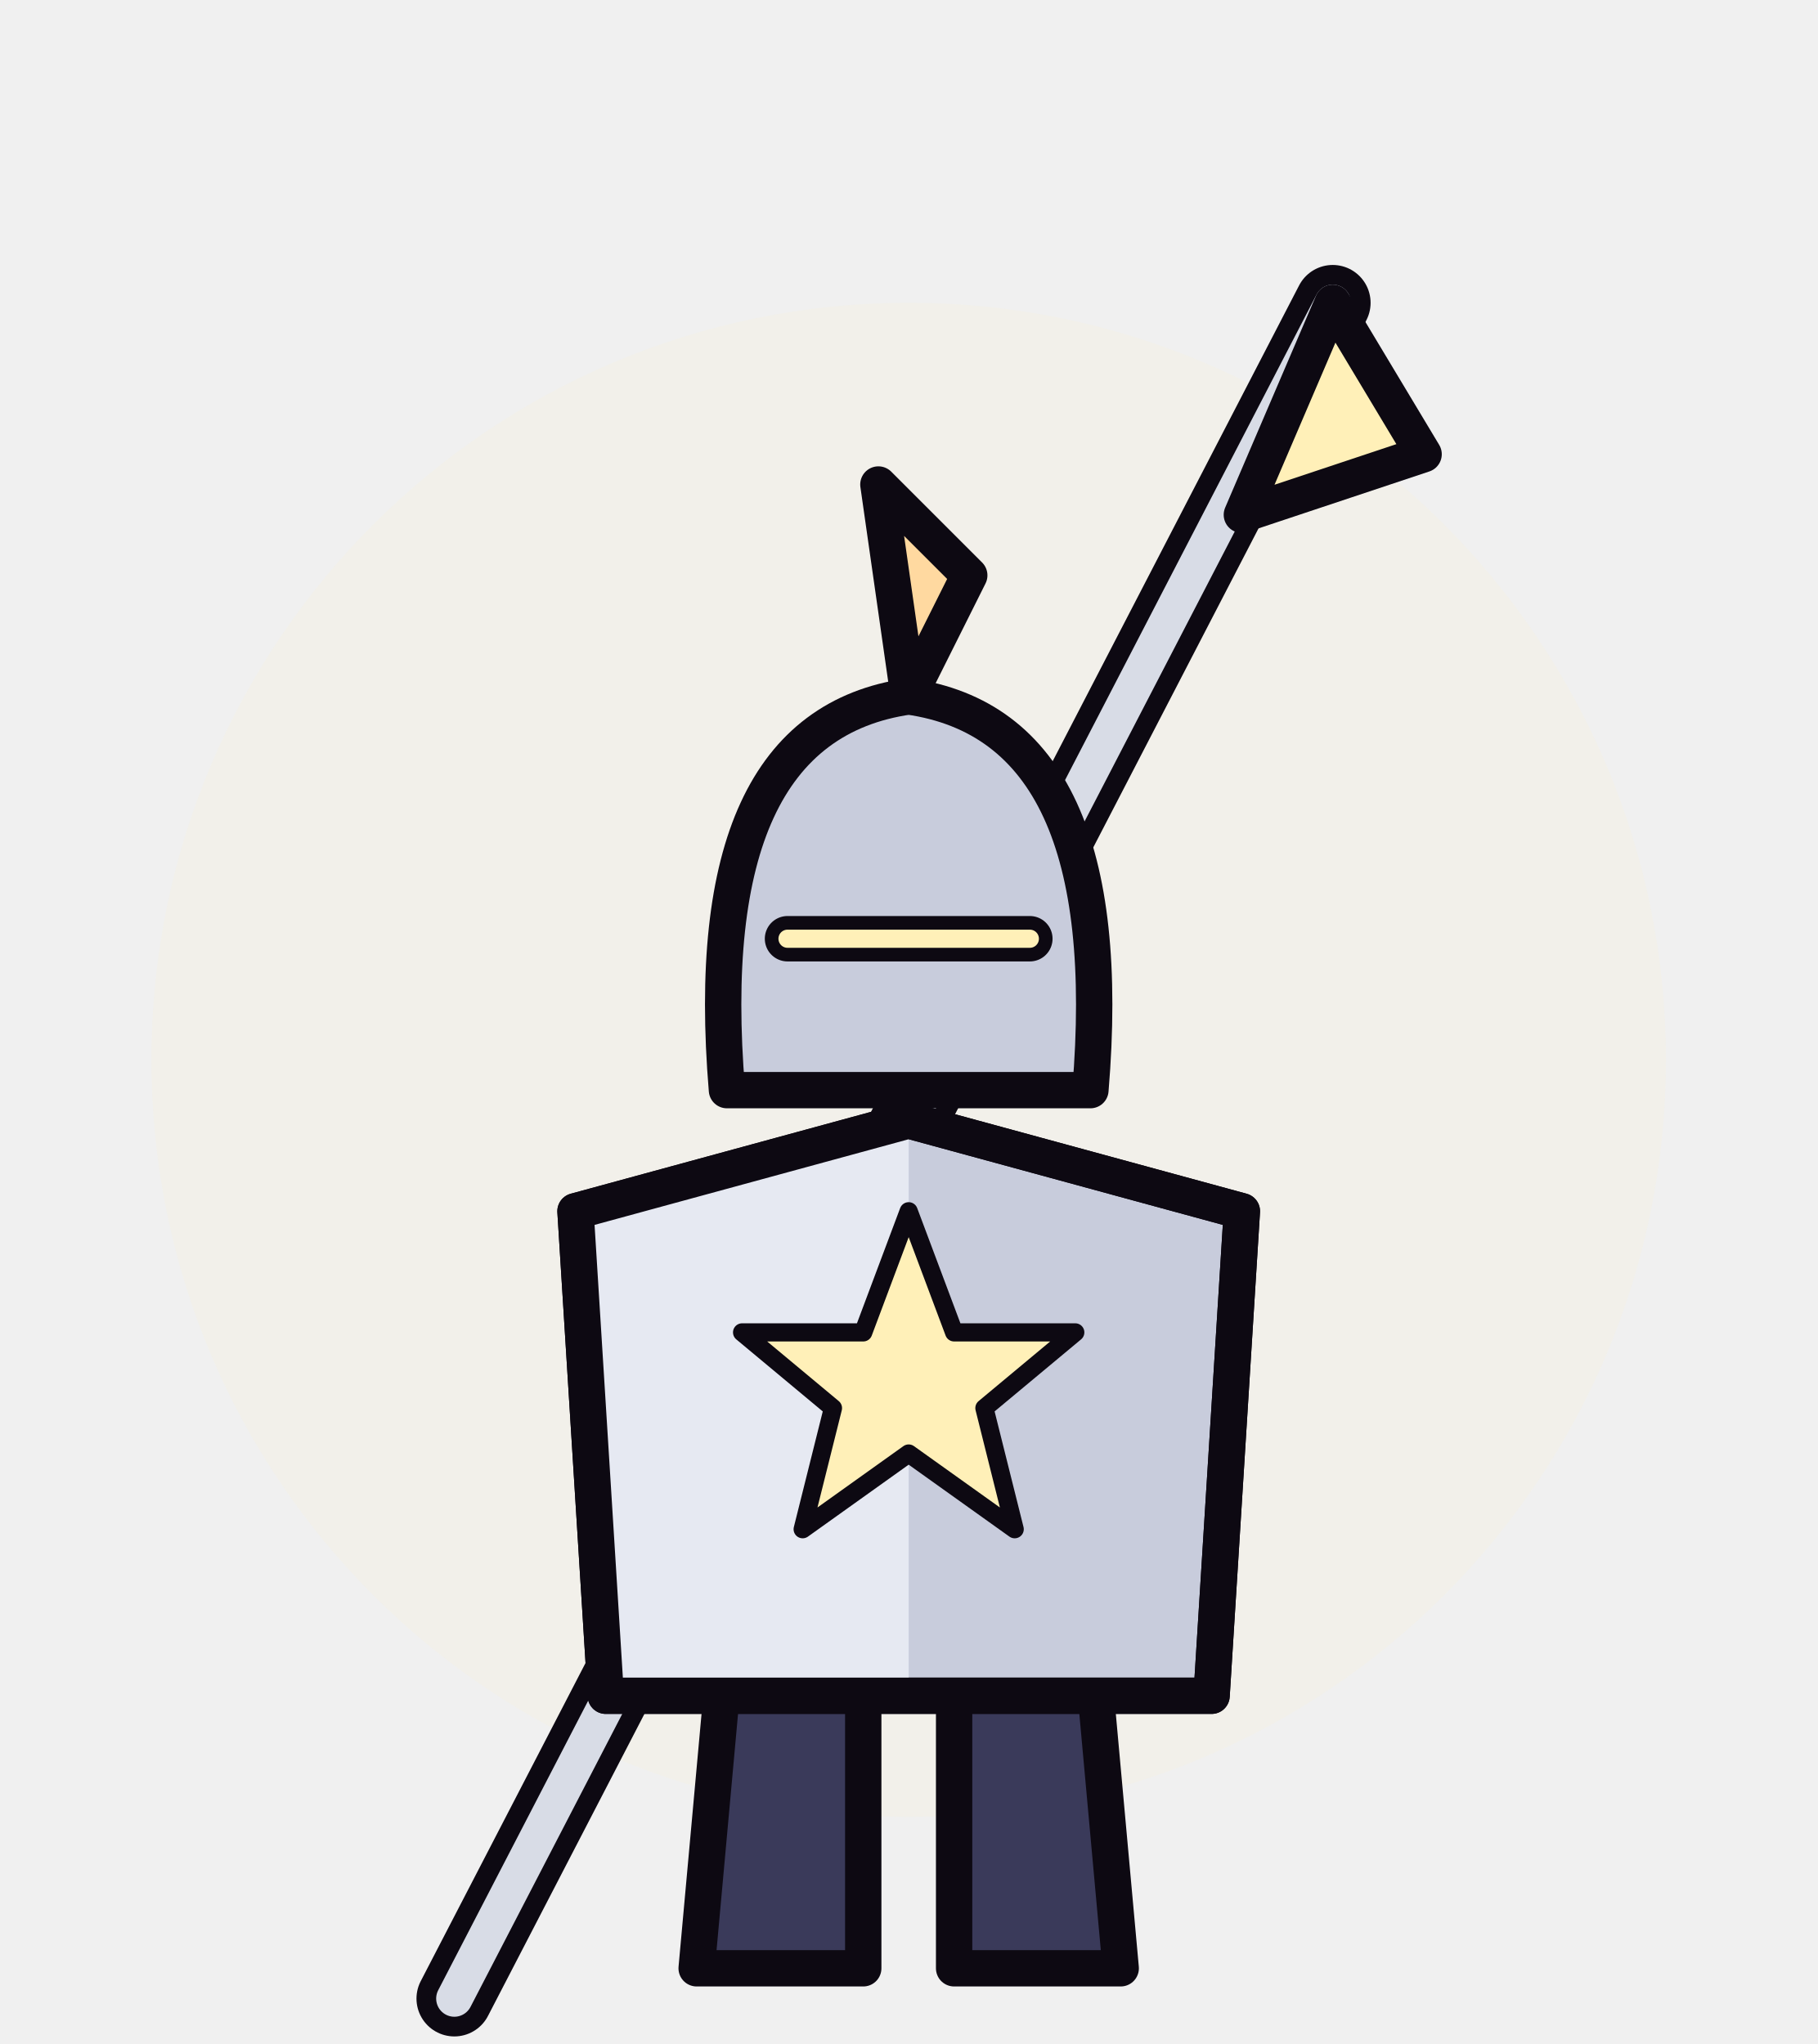
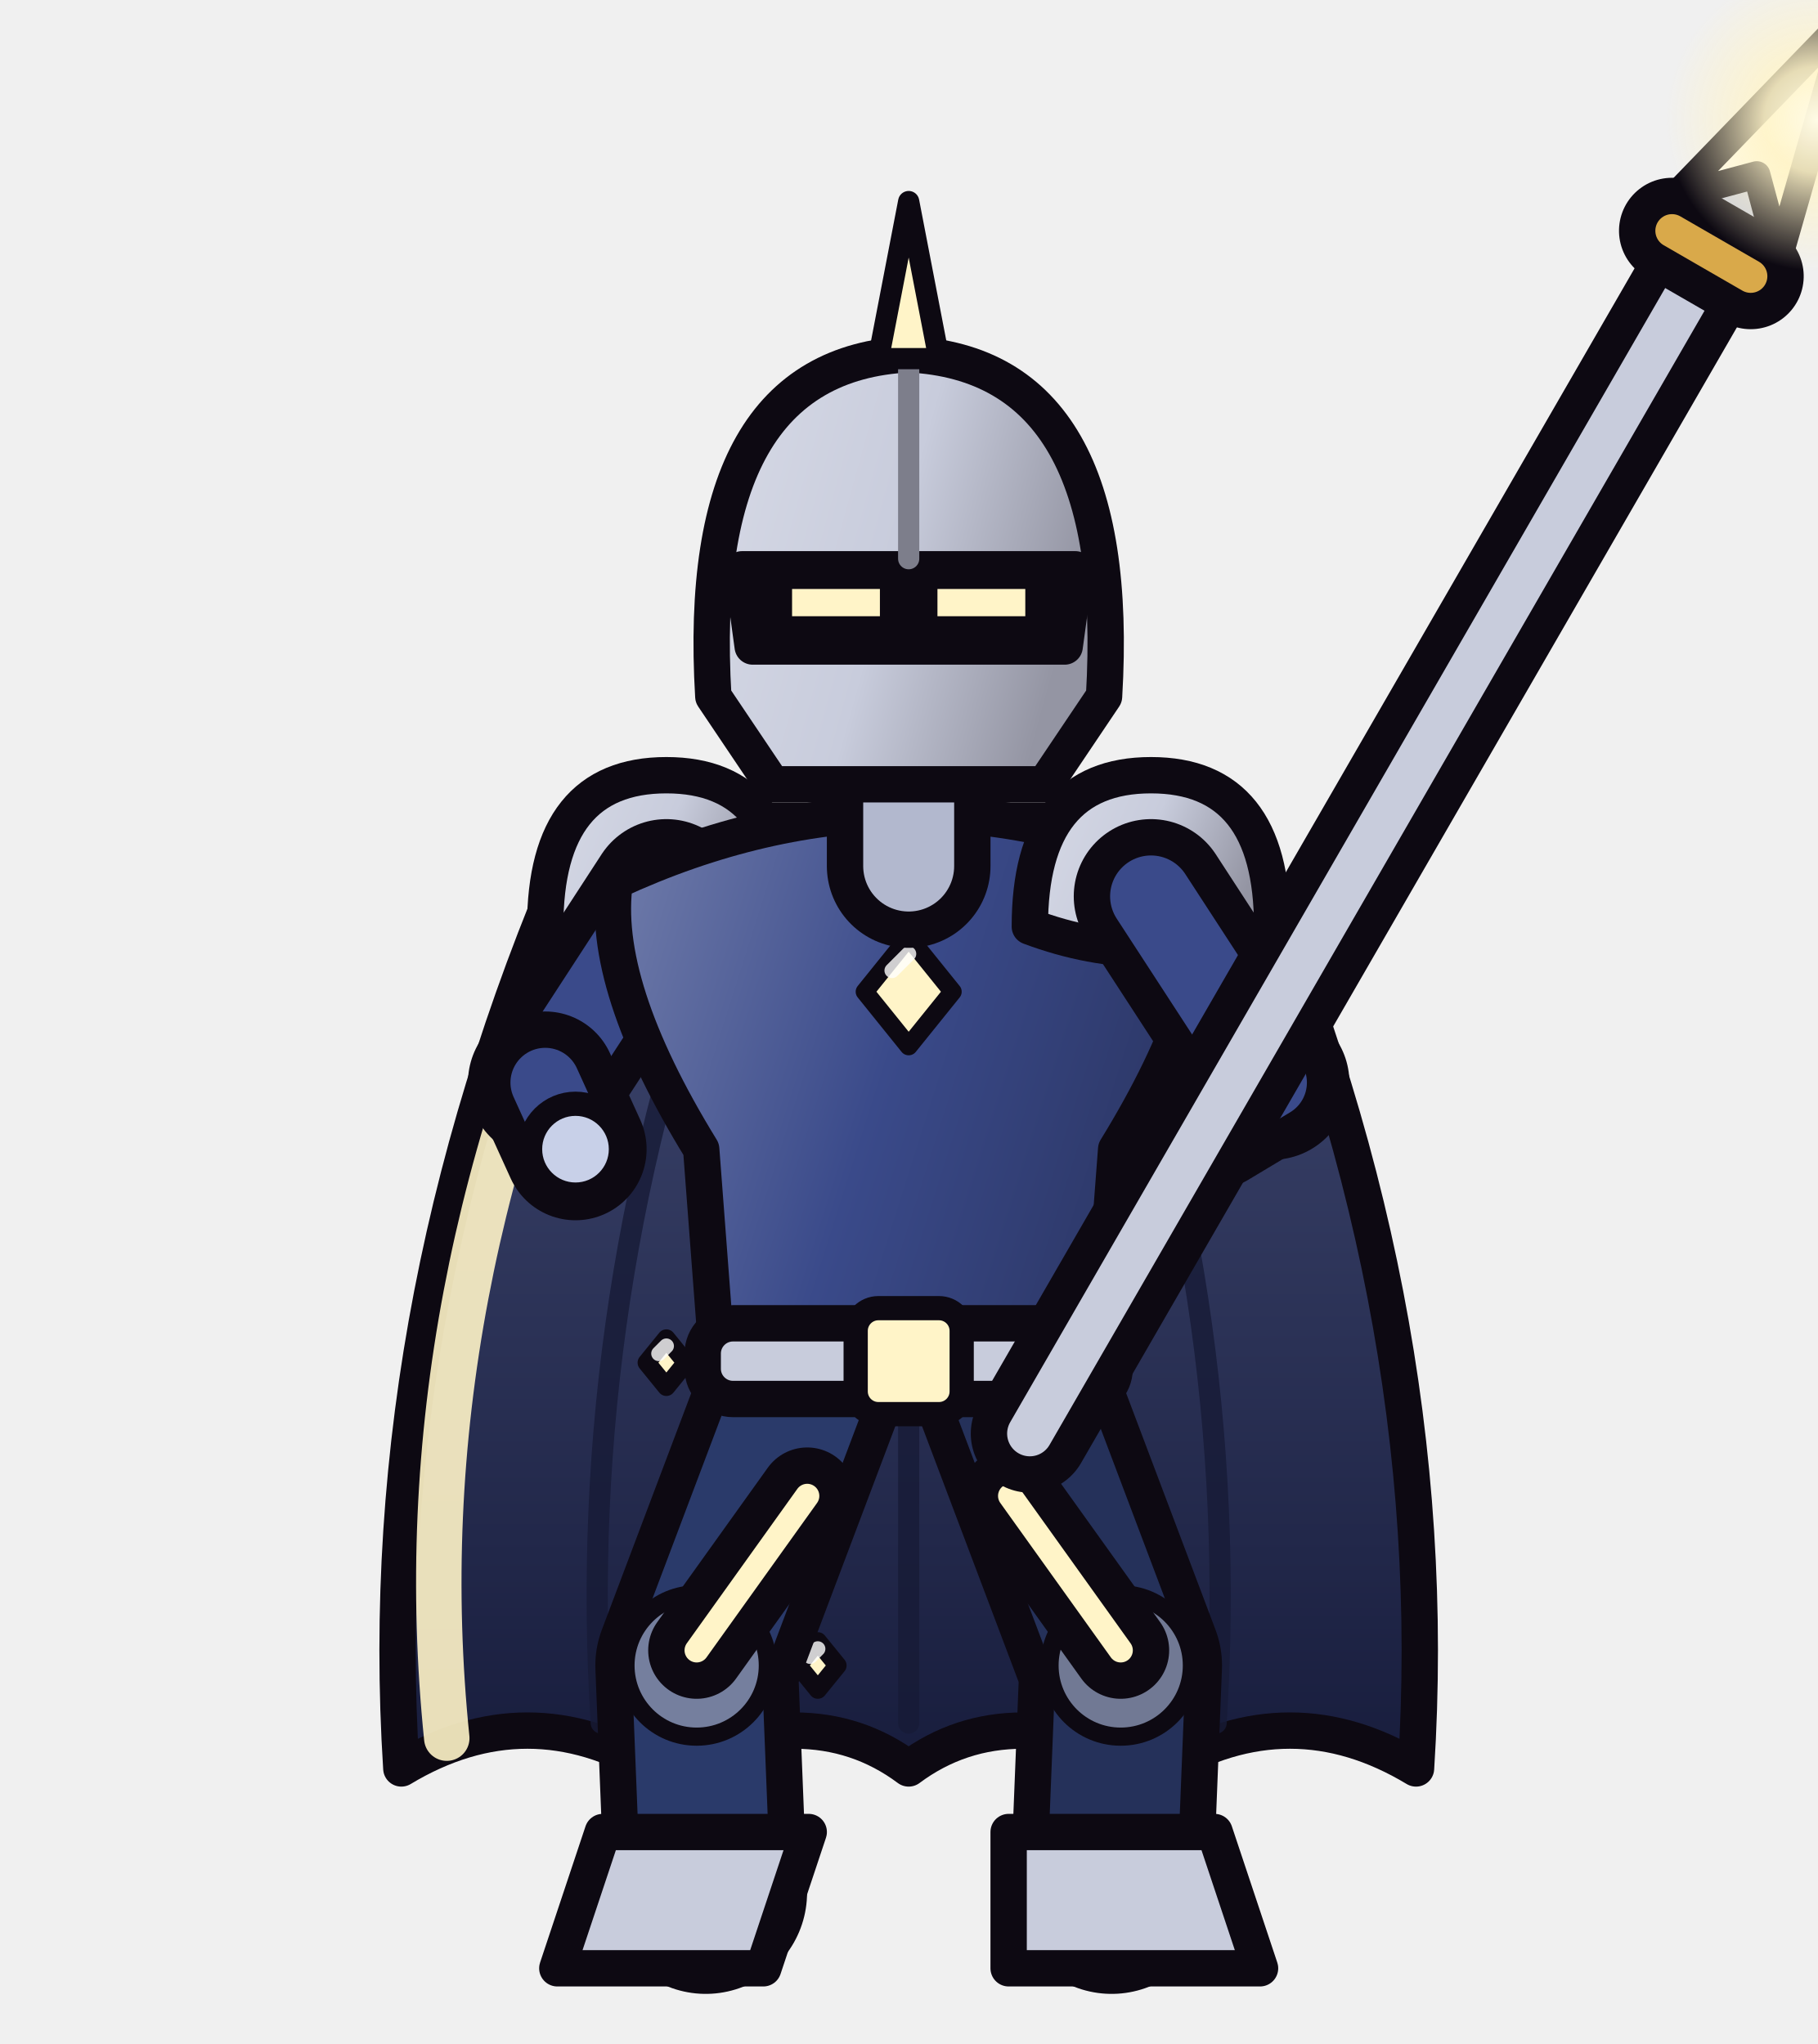
<svg xmlns="http://www.w3.org/2000/svg" viewBox="-60 -130 120 135" width="240" height="270">
+   <defs>
+     <linearGradient id="g511" x1="0" y1="0" x2="0" y2="1">
+       <stop offset="0" stop-color="#414a73" />
+       <stop offset="1" stop-color="#181d3d" />
+     </linearGradient>
+     <linearGradient id="g512" x1="0" y1="0" x2="1" y2="0.3">
+       <stop offset="0" stop-color="#d7dae6" />
+       <stop offset=".55" stop-color="#c8ccdc" />
+       <stop offset="1" stop-color="#9495a3" />
+     </linearGradient>
+     <linearGradient id="g513" x1="0" y1="0" x2="1" y2="0.3">
+       <stop offset="0" stop-color="#d7dae6" />
+       <stop offset=".55" stop-color="#c8ccdc" />
+       <stop offset="1" stop-color="#9495a3" />
+     </linearGradient>
+     <linearGradient id="g514" x1="0" y1="0" x2="1" y2="0">
+       <stop offset="0" stop-color="#ffffff" />
+       <stop offset="1" stop-color="#fff4c8" />
+     </linearGradient>
+     <radialGradient id="g515">
+       <stop offset="0" stop-color="#fffbe6" />
+       <stop offset=".35" stop-color="#fff4c8" stop-opacity=".9" />
+       <stop offset="1" stop-color="#fff4c8" stop-opacity="0" />
+     </radialGradient>
+     <linearGradient id="g516" x1="0" y1="0" x2="1" y2="0.3">
+       <stop offset="0" stop-color="#717dab" />
+       <stop offset=".55" stop-color="#3a4a8a" />
+       <stop offset="1" stop-color="#2d3868" />
+     </linearGradient>
+     <linearGradient id="g517" x1="0" y1="0" x2="1" y2="0.3">
+       <stop offset="0" stop-color="#d3d9ed" />
+       <stop offset=".55" stop-color="#c8d0e8" />
+       <stop offset="1" stop-color="#a3a8bd" />
+     </linearGradient>
+     <linearGradient id="g518" x1="0" y1="0" x2="1" y2="0.3">
+       <stop offset="0" stop-color="#d7dae6" />
+       <stop offset=".55" stop-color="#c8ccdc" />
+       <stop offset="1" stop-color="#9495a3" />
+     </linearGradient>
+   </defs>
  <g stroke="#0d0912" stroke-width="2.4" stroke-linejoin="round" stroke-linecap="round">
-     <circle cx="0" cy="-60" r="50" fill="#fff0b8" opacity=".12" stroke="none" />
-     <path d="M-30 2 L28 -110" stroke="#0d0912" stroke-width="5" />
-     <path d="M-30 2 L28 -110" stroke="#d8dce6" stroke-width="2.4" />
-     <path d="M28 -110 L22 -96 L34 -100 Z" fill="#fff0b8" />
-     <path d="M-14 0 L-12 -22 L-3 -22 L-3 0 Z M14 0 L12 -22 L3 -22 L3 0 Z" fill="#3a3a5a" />
-     <path d="M-20 -18 L-22 -50 L0 -56 L22 -50 L20 -18 Z" fill="#c8ccdc" />
-     <path d="M-20 -18 L-22 -50 L0 -56 L0 -18 Z" fill="#e6e9f2" stroke="none" />
-     <path d="M-20 -18 L-22 -50 L0 -56 L22 -50 L20 -18 Z" fill="none" />
-     <path d="M0 -50 L3 -42 L11 -42 L5 -37 L7 -29 L0 -34 L-7 -29 L-5 -37 L-11 -42 L-3 -42 Z" fill="#fff0b8" stroke-width="1.2" />
-     <path d="M-12 -58 Q-14 -82 0 -84 Q14 -82 12 -58 Z" fill="#c8ccdc" />
-     <path d="M-8 -68 L8 -68" stroke-width="3" />
-     <path d="M-8 -68 L8 -68" stroke="#fff0b8" stroke-width="1.2" />
-     <path d="M0 -84 L-2 -98 L4 -92 Z" fill="#ffd9a0" />
+     <g>
+       <animateTransform attributeName="transform" type="translate" values="0 -0.00;0 -0.32;0 -0.56;0 -0.65;0 -0.56;0 -0.32;0 -0.00;0 0.32;0 0.56;0 0.65;0 0.56;0 0.33;0 0.00" dur="2.8s" begin="-0.00s" repeatCount="indefinite" />
+       <g>
+         <animateTransform attributeName="transform" type="rotate" values="0.00 0 -73.8;1.30 0 -73.8;2.25 0 -73.8;2.60 0 -73.8;2.25 0 -73.8;1.30 0 -73.8;0.00 0 -73.8;-1.30 0 -73.8;-2.25 0 -73.8;-2.60 0 -73.8;-2.25 0 -73.8;-1.30 0 -73.8;-0.00 0 -73.8" dur="2.8s" begin="-0.22s" repeatCount="indefinite" />
+         <path d="M-21.4 -75.8 L21.4 -75.8 Q35.5 -44.5 33.5 -13.2 Q25.2 -18.2 16.8 -13.2 Q6.7 -18.2 0 -13.2 Q-6.7 -18.2 -16.8 -13.2 Q-25.2 -18.2 -33.5 -13.2 Q-35.5 -44.5 -21.4 -75.8 Z" fill="url(#g511)" stroke-width="2.4" />
+         <path d="M-30.5 -15.2 Q-33.5 -44.5 -19.4 -73.8" fill="none" stroke="#fff4c8" stroke-width="3" opacity="0.9" />
+         <path d="M-11.8 -71.8 Q-22.1 -44.5 -20.3 -16.2" fill="none" stroke="#161a36" stroke-width="1.4" opacity="0.8" />
+         <path d="M0 -71.8 Q0 -44.5 0 -16.2" fill="none" stroke="#161a36" stroke-width="1.4" opacity="0.8" />
+         <path d="M11.8 -71.8 Q22.1 -44.5 20.3 -16.2" fill="none" stroke="#161a36" stroke-width="1.4" opacity="0.8" />
+         <path d="M-16 -41.6 L-14.7 -40 L-16 -38.4 L-17.3 -40 Z" fill="#fff4c8" stroke-width="1.2" />
+         <path d="M-16.5 -40.6 L-16 -41.1" stroke="#ffffff" stroke-width="1" opacity=".8" />
+         <path d="M12 -31.6 L13.3 -30 L12 -28.4 L10.7 -30 Z" fill="#fff4c8" stroke-width="1.2" />
+         <path d="M11.5 -30.6 L12 -31.1" stroke="#ffffff" stroke-width="1" opacity=".8" />
+         <path d="M-6 -21.6 L-4.7 -20 L-6 -18.4 L-7.3 -20 Z" fill="#fff4c8" stroke-width="1.2" />
+         <path d="M-6.5 -20.6 L-6 -21.1" stroke="#ffffff" stroke-width="1" opacity=".8" />
+       </g>
+     </g>
+     <g>
+       <animateTransform attributeName="transform" type="translate" values="0 -0.00;0 -0.30;0 -0.52;0 -0.60;0 -0.52;0 -0.30;0 -0.00;0 0.30;0 0.52;0 0.60;0 0.52;0 0.30;0 0.00" dur="2.8s" begin="-0.00s" repeatCount="indefinite" />
+       <g>
+         <animateTransform attributeName="transform" type="rotate" values="0.00 -16 -70.8;0.75 -16 -70.8;1.30 -16 -70.8;1.50 -16 -70.8;1.30 -16 -70.8;0.75 -16 -70.8;0.00 -16 -70.8;-0.75 -16 -70.8;-1.30 -16 -70.8;-1.50 -16 -70.8;-1.30 -16 -70.8;-0.75 -16 -70.8;-0.00 -16 -70.8" dur="2.8s" begin="-0.89s" repeatCount="indefinite" />
+         <path d="M-24 -68.8 Q-24 -78.8 -16 -78.8 Q-8 -78.8 -8 -68.8 Q-16 -65.8 -24 -68.8 Z" fill="url(#g512)" stroke-width="2.4" />
+         <path d="M-16 -70.8 L-24 -58.5" fill="none" stroke="#0d0912" stroke-width="10.2" stroke-linecap="round" />
+         <path d="M-16 -70.8 L-24 -58.5" fill="none" stroke="#3a4a8a" stroke-width="5.4" stroke-linecap="round" />
+         <path d="M-24 -58.5 L-22 -54.1" fill="none" stroke="#0d0912" stroke-width="9.39" stroke-linecap="round" />
+         <path d="M-24 -58.5 L-22 -54.1" fill="none" stroke="#3a4a8a" stroke-width="4.59" stroke-linecap="round" />
+         <circle cx="-22" cy="-54.1" r="3" fill="#c8d0e8" stroke-width="1.6" />
+       </g>
+     </g>
+     <path d="M-6.6 -39.6 L-14 -20 L-13.4 -5" fill="none" stroke="#0d0912" stroke-width="13.38" stroke-linecap="round" />
+     <path d="M-6.6 -39.6 L-14 -20 L-13.4 -5" fill="none" stroke="#2a3a6a" stroke-width="8.58" stroke-linecap="round" />
+     <circle cx="-14" cy="-20" r="4.7" fill="#757f9e" stroke-width="1.2" />
+     <path d="M-6.7 -31.2 L-14 -21" fill="none" stroke="#0d0912" stroke-width="6.4" stroke-linecap="round" />
+     <path d="M-6.7 -31.2 L-14 -21" fill="none" stroke="#fff4c8" stroke-width="1.6" stroke-linecap="round" />
+     <path d="M-20.2 -9 L-6.6 -9 L-9.6 0 L-23.2 0 Z" fill="#c8ccdc" stroke-width="2.4" />
+     <path d="M6.6 -39.6 L14 -20 L13.4 -5" fill="none" stroke="#0d0912" stroke-width="13.38" stroke-linecap="round" />
+     <path d="M6.6 -39.6 L14 -20 L13.4 -5" fill="none" stroke="#25315a" stroke-width="8.58" stroke-linecap="round" />
+     <circle cx="14" cy="-20" r="4.7" fill="#717994" stroke-width="1.2" />
+     <path d="M6.7 -31.2 L14 -21" fill="none" stroke="#0d0912" stroke-width="6.4" stroke-linecap="round" />
+     <path d="M6.7 -31.2 L14 -21" fill="none" stroke="#fff4c8" stroke-width="1.6" stroke-linecap="round" />
+     <path d="M6.6 -9 L20.2 -9 L23.2 0 L6.6 0 Z" fill="#c8ccdc" stroke-width="2.4" />
+     <g transform="translate(0 -37.6)">
+       <g>
+         <animateTransform attributeName="transform" type="scale" values="1 1;1 1.009;1 1.016;1 1.018;1 1.016;1 1.009;1 1;1 0.991;1 0.984;1 0.982;1 0.984;1 0.991;1 1" dur="2.8s" begin="-0.00s" repeatCount="indefinite" />
+         <g transform="translate(0 37.6)">
+           <path d="M-19.4 -71.8 Q-20.4 -65 -13.7 -54.1 L-12.6 -39.6 L12.6 -39.6 L13.7 -54.1 Q20.4 -65 19.4 -71.8 Q0 -80.8 -19.4 -71.8 Z" fill="url(#g516)" stroke-width="2.4" />
+           <path d="M0 -68.1 L2.9 -64.5 L0 -60.9 L-2.9 -64.5 Z" fill="#fff4c8" stroke-width="1.2" />
+           <path d="M-1.1 -65.9 L0 -67" stroke="#ffffff" stroke-width="1" opacity=".8" />
+           <rect x="-13.6" y="-42.6" width="27.2" height="5" rx="2" fill="#c8ccdc" stroke-width="2.4" />
+           <rect x="-3.5" y="-43.6" width="7" height="7" rx="1.5" fill="#fff4c8" stroke-width="1.6" />
+         </g>
+       </g>
+     </g>
+     <g>
+       <animateTransform attributeName="transform" type="translate" values="0 -0.00;0 -0.38;0 -0.66;0 -0.76;0 -0.66;0 -0.38;0 -0.00;0 0.38;0 0.66;0 0.76;0 0.66;0 0.38;0 0.00" dur="2.8s" begin="-0.00s" repeatCount="indefinite" />
+       <g>
+         <animateTransform attributeName="transform" type="rotate" values="0.00 0 -79.6;0.90 0 -79.6;1.56 0 -79.6;1.80 0 -79.6;1.56 0 -79.6;0.90 0 -79.6;0.00 0 -79.6;-0.90 0 -79.6;-1.56 0 -79.6;-1.80 0 -79.6;-1.56 0 -79.6;-0.90 0 -79.6;-0.00 0 -79.6" dur="2.8s" begin="-0.18s" repeatCount="indefinite" />
+         <path d="M0 -77.6 L0 -72.8" fill="none" stroke="#0d0912" stroke-width="10.806" stroke-linecap="round" />
+         <path d="M0 -77.6 L0 -72.8" fill="none" stroke="#b2b8ce" stroke-width="6.006" stroke-linecap="round" />
+         <path d="M-10.9 -91.5 Q-10.9 -103 0 -102.5 Q10.9 -103 10.9 -91.5 Q9.3 -82.3 0 -79.6 Q-9.3 -82.3 -10.9 -91.5 Z" fill="url(#g517)" stroke-width="2.4" />
+         <path d="M-7.9 -89.9 L-1.3 -91.6 L-2.4 -88.3 Z" fill="#fff4c8" stroke-width="1" />
+         <path d="M1.3 -89.9 L7.9 -91.6 L6.8 -88.3 Z" fill="#fff4c8" stroke-width="1" />
+         <path d="M0.3 -87.8 L1.1 -85.3 L-0.4 -85.1" fill="none" stroke="#747688" stroke-width="1" opacity="1" />
+       </g>
+     </g>
+     <g>
+       <animateTransform attributeName="transform" type="translate" values="0 -0.00;0 -0.57;0 -1.00;0 -1.15;0 -1.00;0 -0.57;0 -0.00;0 0.57;0 1.00;0 1.15;0 1.00;0 0.58;0 0.00" dur="2.8s" begin="-0.00s" repeatCount="indefinite" />
+       <g>
+         <animateTransform attributeName="transform" type="rotate" values="0.00 0 -101.4;1.20 0 -101.4;2.08 0 -101.4;2.40 0 -101.4;2.08 0 -101.4;1.20 0 -101.4;0.00 0 -101.4;-1.20 0 -101.4;-2.08 0 -101.4;-2.40 0 -101.4;-2.08 0 -101.4;-1.20 0 -101.4;-0.00 0 -101.4" dur="2.8s" begin="-0.40s" repeatCount="indefinite" />
+         <path d="M-12.9 -84 Q-14.2 -105.9 0 -106.6 Q14.2 -105.9 12.9 -84 L9 -78.2 L-9 -78.2 Z" fill="url(#g518)" stroke-width="2.4" />
+         <path d="M-11 -92.4 L11 -92.4 L10.3 -87.3 L-10.3 -87.3 Z" fill="#0d0912" stroke-width="2.4" />
+         <rect x="-7.7" y="-91.1" width="5.8" height="1.8" fill="#fff4c8" stroke="none" />
+         <rect x="1.9" y="-91.1" width="5.8" height="1.8" fill="#fff4c8" stroke="none" />
+         <path d="M0 -105.9 L0 -93.1" fill="none" stroke="#7d7e8b" stroke-width="1.4" opacity="1" />
+         <path d="M-2 -106.314 L0 -116.688 L2 -106.314 Z" fill="#fff4c8" stroke-width="1.4" />
+       </g>
+     </g>
+     <g>
+       <animateTransform attributeName="transform" type="translate" values="0 -0.00;0 -0.30;0 -0.52;0 -0.60;0 -0.52;0 -0.30;0 -0.00;0 0.30;0 0.52;0 0.60;0 0.52;0 0.30;0 0.00" dur="2.8s" begin="-0.00s" repeatCount="indefinite" />
+       <g>
+         <animateTransform attributeName="transform" type="rotate" values="0.00 16 -70.8;1.10 16 -70.8;1.91 16 -70.8;2.20 16 -70.8;1.91 16 -70.8;1.10 16 -70.8;0.00 16 -70.8;-1.10 16 -70.8;-1.91 16 -70.8;-2.20 16 -70.8;-1.91 16 -70.8;-1.10 16 -70.8;-0.00 16 -70.8" dur="2.8s" begin="-0.58s" repeatCount="indefinite" />
+         <path d="M8 -68.8 Q8 -78.8 16 -78.8 Q24 -78.8 24 -68.8 Q16 -65.8 8 -68.8 Z" fill="url(#g513)" stroke-width="2.4" />
+         <path d="M16 -70.8 L24 -58.5" fill="none" stroke="#0d0912" stroke-width="10.2" stroke-linecap="round" />
+         <path d="M16 -70.8 L24 -58.5" fill="none" stroke="#3a4a8a" stroke-width="5.4" stroke-linecap="round" />
+         <path d="M24 -58.5 L20 -56.1" fill="none" stroke="#0d0912" stroke-width="9.39" stroke-linecap="round" />
+         <path d="M24 -58.5 L20 -56.1" fill="none" stroke="#3a4a8a" stroke-width="4.59" stroke-linecap="round" />
+         <circle cx="20" cy="-56.1" r="3" fill="#c8d0e8" stroke-width="1.6" />
+         <g transform="translate(20 -56.1) rotate(30)">
+           <path d="M0 24 L0 -70" fill="none" stroke="#0d0912" stroke-width="7.8" stroke-linecap="round" />
+           <path d="M0 24 L0 -70" fill="none" stroke="#c8ccdc" stroke-width="3" stroke-linecap="round" />
+           <path d="M-4 -68 L0 -84 L4 -68 L0 -72 Z" fill="url(#g514)" stroke-width="1.8" />
+           <path d="M-3 -66 L3 -66" fill="none" stroke="#0d0912" stroke-width="7.0" stroke-linecap="round" />
+           <path d="M-3 -66 L3 -66" fill="none" stroke="#d9a94a" stroke-width="2.2" stroke-linecap="round" />
+         </g>
+       </g>
+     </g>
+     <g>
+       <animateTransform attributeName="transform" type="translate" values="0 -0.00;0 -0.76;0 -1.32;0 -1.52;0 -1.32;0 -0.76;0 -0.00;0 0.76;0 1.32;0 1.52;0 1.32;0 0.76;0 0.00" dur="2.8s" begin="-0.00s" repeatCount="indefinite" />
+       <g>
+         <animate attributeName="opacity" values="0.700;0.550;0.440;0.400;0.440;0.550;0.700;0.850;0.960;1.000;0.960;0.850;0.700" dur="1.3s" begin="-0.00s" repeatCount="indefinite" />
+         <circle cx="60" cy="-122.1" r="10" fill="url(#g515)" stroke="none" />
+       </g>
+     </g>
  </g>
</svg>
